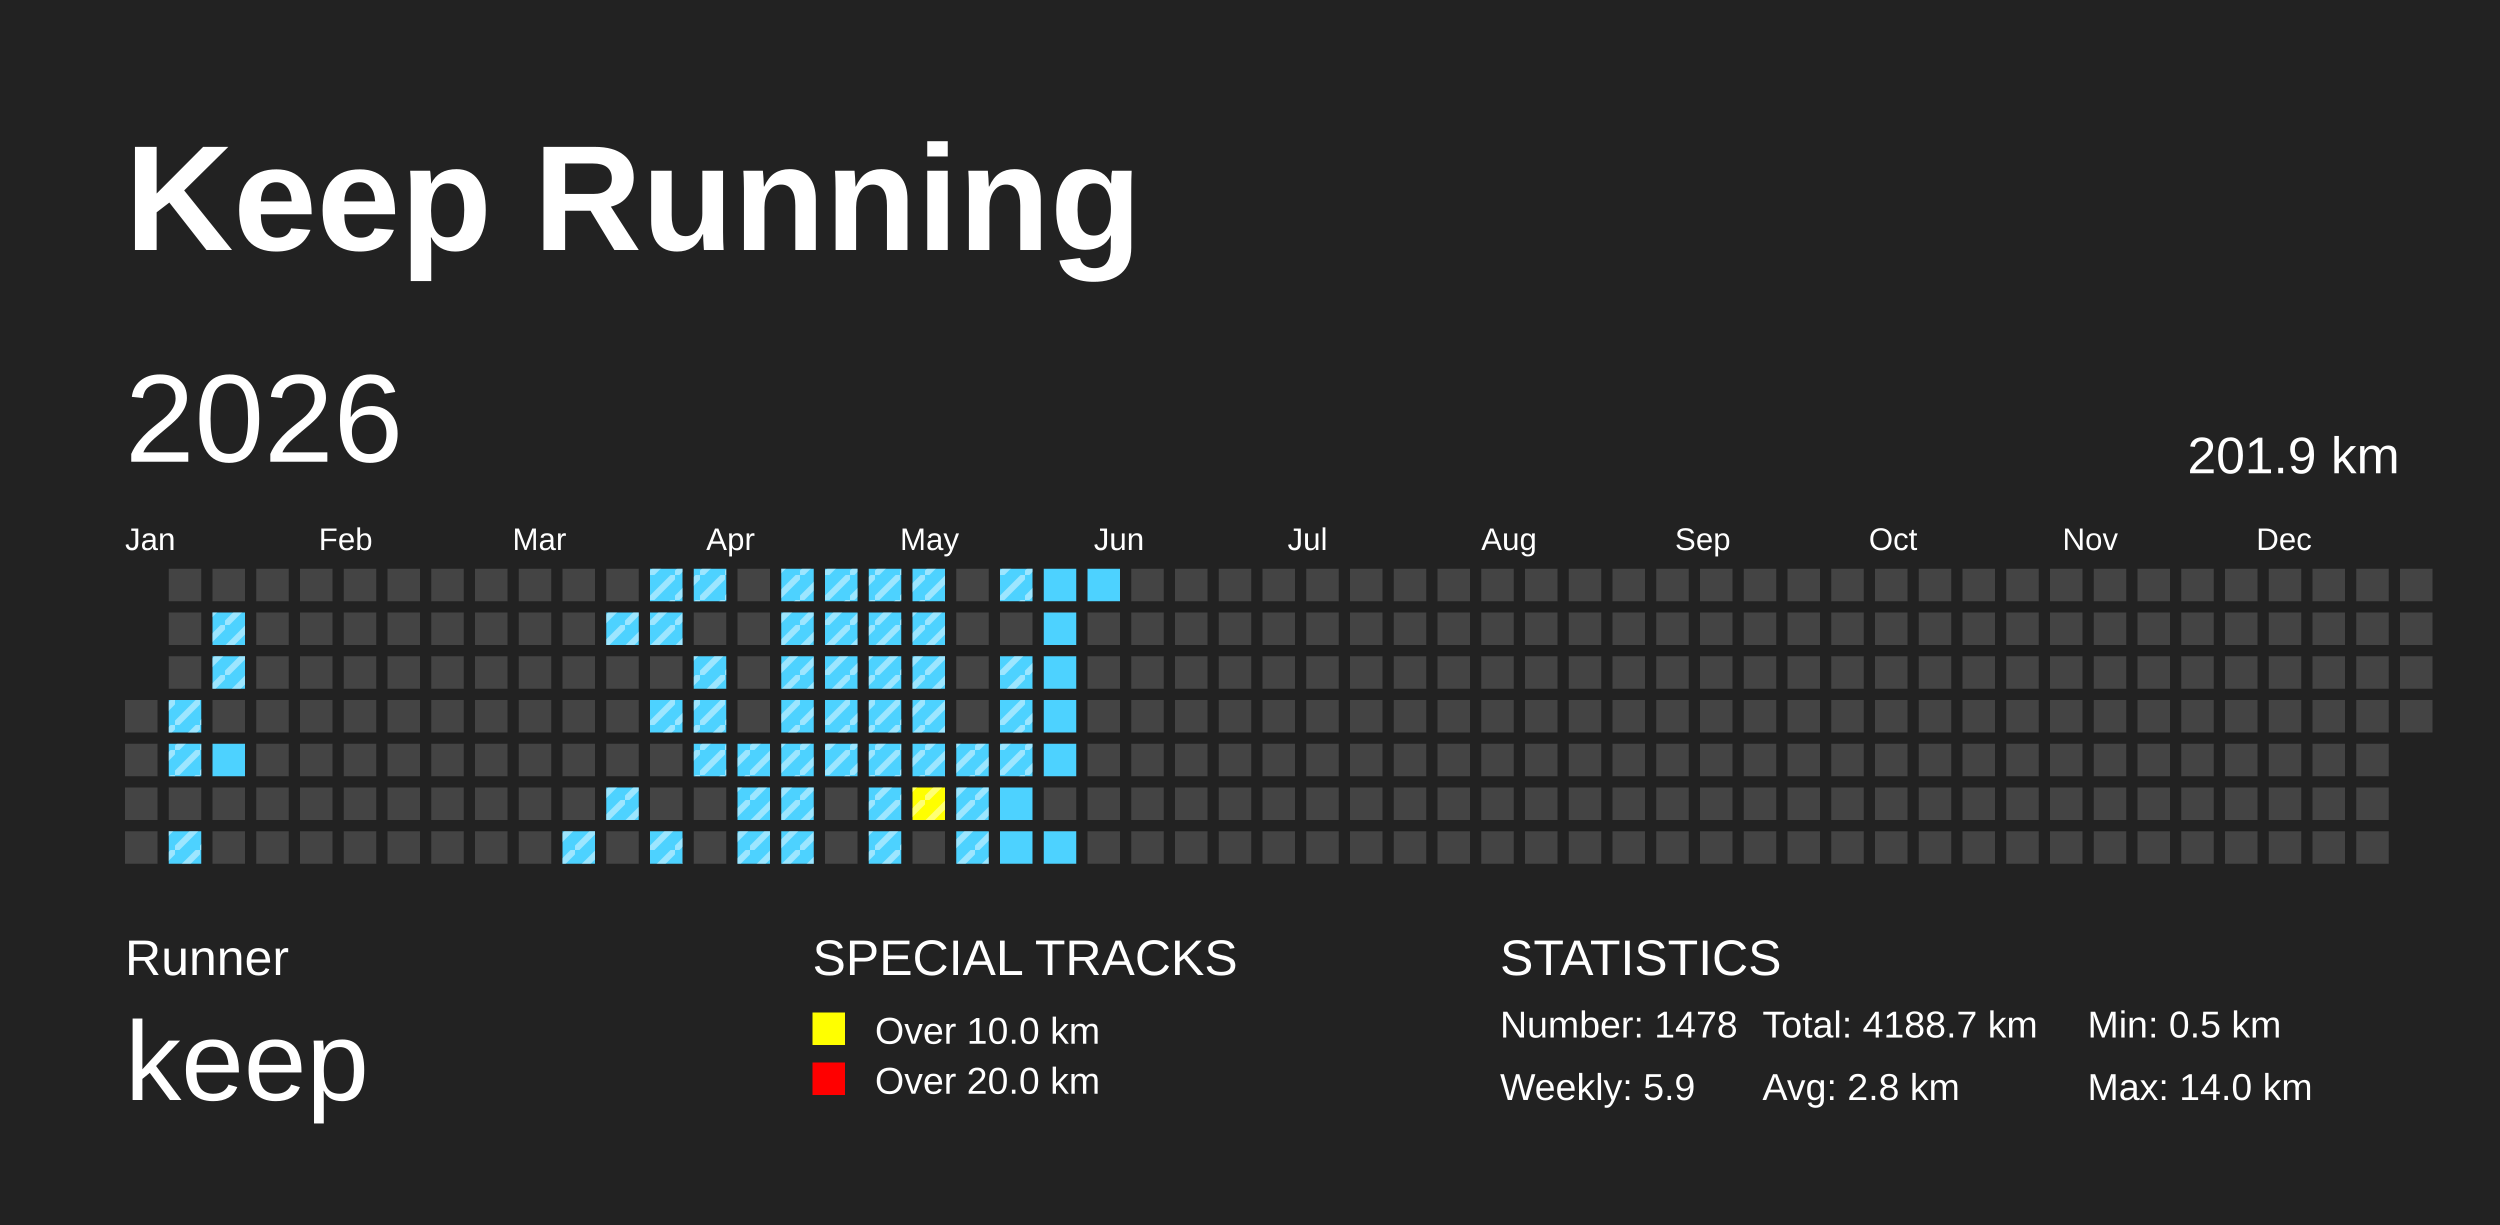
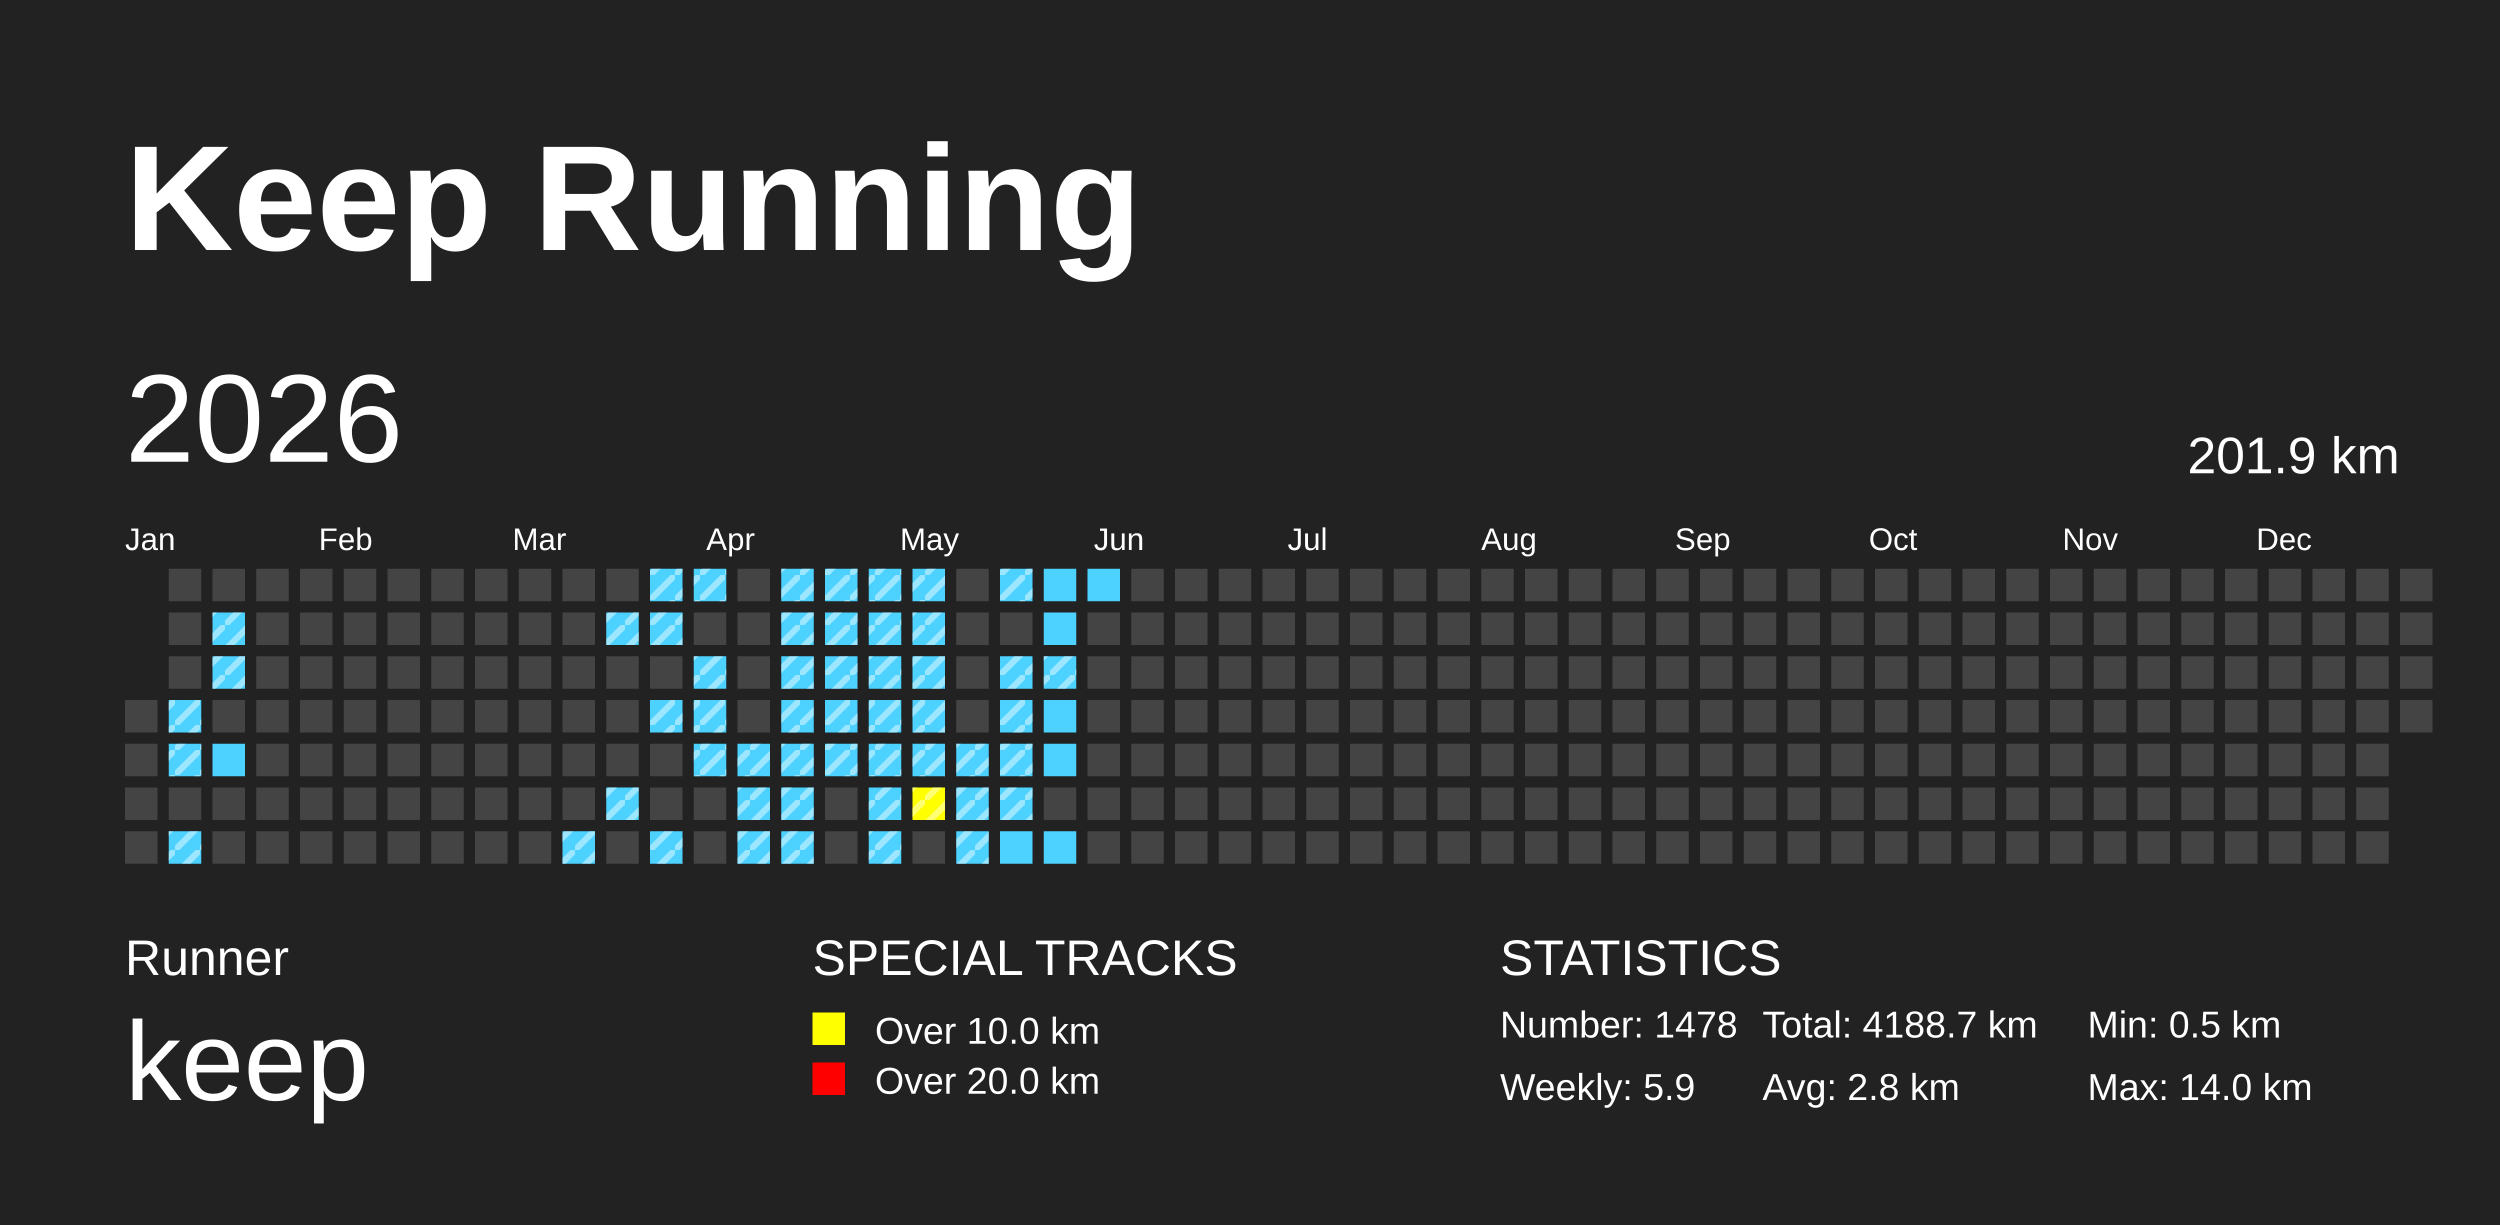
<svg xmlns="http://www.w3.org/2000/svg" baseProfile="full" height="98mm" version="1.1" viewBox="0,0,200,98" width="200mm">
  <defs>
    <pattern height="2" id="indoor-stripe" patternUnits="userSpaceOnUse" width="2">
      <line stroke="white" stroke-opacity="0.45" stroke-width="0.5" x1="0" x2="2" y1="2" y2="0" />
    </pattern>
  </defs>
  <rect fill="#222222" height="98" width="200" x="0" y="0" />
  <text fill="#FFFFFF" style="font-size:12px; font-family:Arial; font-weight:bold;" x="10" y="20">Keep Running</text>
  <text fill="#FFFFFF" style="font-size:4px; font-family:Arial" x="10" y="78">Runner</text>
  <text fill="#FFFFFF" style="font-size:9px; font-family:Arial" x="10" y="88">keep</text>
  <text fill="#FFFFFF" style="font-size:4px; font-family:Arial" x="65" y="78">SPECIAL TRACKS</text>
  <rect fill="yellow" height="2.6" width="2.6" x="65" y="81" />
  <text fill="#FFFFFF" style="font-size:3px; font-family:Arial" x="70" y="83.5">Over 10.0 km</text>
  <rect fill="red" height="2.6" width="2.6" x="65" y="85" />
  <text fill="#FFFFFF" style="font-size:3px; font-family:Arial" x="70" y="87.5">Over 20.0 km</text>
  <text fill="#FFFFFF" style="font-size:4px; font-family:Arial" x="120" y="78">STATISTICS</text>
  <text fill="#FFFFFF" style="font-size:3px; font-family:Arial" x="120" y="83">Number: 1478</text>
  <text fill="#FFFFFF" style="font-size:3px; font-family:Arial" x="120" y="88">Weekly: 5.9</text>
  <text fill="#FFFFFF" style="font-size:3px; font-family:Arial" x="141" y="83">Total: 4188.7 km</text>
  <text fill="#FFFFFF" style="font-size:3px; font-family:Arial" x="141" y="88">Avg: 2.8 km</text>
  <text fill="#FFFFFF" style="font-size:3px; font-family:Arial" x="167" y="83">Min: 0.5 km</text>
  <text fill="#FFFFFF" style="font-size:3px; font-family:Arial" x="167" y="88">Max: 14.0 km</text>
  <text dominant-baseline="hanging" fill="#FFFFFF" style="font-size:10.0px; font-family:Arial;" x="10" y="30">2026</text>
  <text dominant-baseline="hanging" fill="#FFFFFF" style="font-size:4.125px; font-family:Arial;" x="175" y="35">201.9 km</text>
  <text fill="#FFFFFF" style="font-size:2.5px; font-family:Arial" x="10.0" y="44">Jan</text>
  <text fill="#FFFFFF" style="font-size:2.5px; font-family:Arial" x="25.5" y="44">Feb</text>
  <text fill="#FFFFFF" style="font-size:2.5px; font-family:Arial" x="41.0" y="44">Mar</text>
  <text fill="#FFFFFF" style="font-size:2.5px; font-family:Arial" x="56.5" y="44">Apr</text>
  <text fill="#FFFFFF" style="font-size:2.5px; font-family:Arial" x="72.0" y="44">May</text>
  <text fill="#FFFFFF" style="font-size:2.5px; font-family:Arial" x="87.5" y="44">Jun</text>
  <text fill="#FFFFFF" style="font-size:2.5px; font-family:Arial" x="103.0" y="44">Jul</text>
  <text fill="#FFFFFF" style="font-size:2.5px; font-family:Arial" x="118.5" y="44">Aug</text>
  <text fill="#FFFFFF" style="font-size:2.5px; font-family:Arial" x="134.0" y="44">Sep</text>
  <text fill="#FFFFFF" style="font-size:2.5px; font-family:Arial" x="149.5" y="44">Oct</text>
  <text fill="#FFFFFF" style="font-size:2.5px; font-family:Arial" x="165.0" y="44">Nov</text>
  <text fill="#FFFFFF" style="font-size:2.5px; font-family:Arial" x="180.5" y="44">Dec</text>
  <rect fill="#444444" height="2.6" width="2.6" x="10.0" y="56.0" />
  <rect fill="#444444" height="2.6" width="2.6" x="10.0" y="59.5" />
  <rect fill="#444444" height="2.6" width="2.6" x="10.0" y="63.0" />
  <rect fill="#444444" height="2.6" width="2.6" x="10.0" y="66.5" />
  <rect fill="#444444" height="2.6" width="2.6" x="13.5" y="45.5" />
  <rect fill="#444444" height="2.6" width="2.6" x="13.5" y="49.0" />
  <rect fill="#444444" height="2.6" width="2.6" x="13.5" y="52.5" />
  <rect fill="#4DD2FF" height="2.6" width="2.6" x="13.5" y="56.0" />
  <rect fill="url(#indoor-stripe)" height="2.6" style="pointer-events: none;" width="2.6" x="13.5" y="56.0" />
  <rect fill="#4DD2FF" height="2.6" width="2.6" x="13.5" y="59.5" />
  <rect fill="url(#indoor-stripe)" height="2.6" style="pointer-events: none;" width="2.6" x="13.5" y="59.5" />
  <rect fill="#444444" height="2.6" width="2.6" x="13.5" y="63.0" />
  <rect fill="#4DD2FF" height="2.6" width="2.6" x="13.5" y="66.5" />
  <rect fill="url(#indoor-stripe)" height="2.6" style="pointer-events: none;" width="2.6" x="13.5" y="66.5" />
  <rect fill="#444444" height="2.6" width="2.6" x="17.0" y="45.5" />
  <rect fill="#4DD2FF" height="2.6" width="2.6" x="17.0" y="49.0" />
  <rect fill="url(#indoor-stripe)" height="2.6" style="pointer-events: none;" width="2.6" x="17.0" y="49.0" />
  <rect fill="#4DD2FF" height="2.6" width="2.6" x="17.0" y="52.5" />
  <rect fill="url(#indoor-stripe)" height="2.6" style="pointer-events: none;" width="2.6" x="17.0" y="52.5" />
  <rect fill="#444444" height="2.6" width="2.6" x="17.0" y="56.0" />
  <rect fill="#4DD2FF" height="2.6" width="2.6" x="17.0" y="59.5" />
  <rect fill="#444444" height="2.6" width="2.6" x="17.0" y="63.0" />
  <rect fill="#444444" height="2.6" width="2.6" x="17.0" y="66.5" />
  <rect fill="#444444" height="2.6" width="2.6" x="20.5" y="45.5" />
  <rect fill="#444444" height="2.6" width="2.6" x="20.5" y="49.0" />
  <rect fill="#444444" height="2.6" width="2.6" x="20.5" y="52.5" />
  <rect fill="#444444" height="2.6" width="2.6" x="20.5" y="56.0" />
  <rect fill="#444444" height="2.6" width="2.6" x="20.5" y="59.5" />
  <rect fill="#444444" height="2.6" width="2.6" x="20.5" y="63.0" />
  <rect fill="#444444" height="2.6" width="2.6" x="20.5" y="66.5" />
  <rect fill="#444444" height="2.6" width="2.6" x="24.0" y="45.5" />
  <rect fill="#444444" height="2.6" width="2.6" x="24.0" y="49.0" />
  <rect fill="#444444" height="2.6" width="2.6" x="24.0" y="52.5" />
  <rect fill="#444444" height="2.6" width="2.6" x="24.0" y="56.0" />
  <rect fill="#444444" height="2.6" width="2.6" x="24.0" y="59.5" />
  <rect fill="#444444" height="2.6" width="2.6" x="24.0" y="63.0" />
  <rect fill="#444444" height="2.6" width="2.6" x="24.0" y="66.5" />
  <rect fill="#444444" height="2.6" width="2.6" x="27.5" y="45.5" />
  <rect fill="#444444" height="2.6" width="2.6" x="27.5" y="49.0" />
  <rect fill="#444444" height="2.6" width="2.6" x="27.5" y="52.5" />
  <rect fill="#444444" height="2.6" width="2.6" x="27.5" y="56.0" />
  <rect fill="#444444" height="2.6" width="2.6" x="27.5" y="59.5" />
  <rect fill="#444444" height="2.6" width="2.6" x="27.5" y="63.0" />
  <rect fill="#444444" height="2.6" width="2.6" x="27.5" y="66.5" />
  <rect fill="#444444" height="2.6" width="2.6" x="31.0" y="45.5" />
  <rect fill="#444444" height="2.6" width="2.6" x="31.0" y="49.0" />
  <rect fill="#444444" height="2.6" width="2.6" x="31.0" y="52.5" />
  <rect fill="#444444" height="2.6" width="2.6" x="31.0" y="56.0" />
  <rect fill="#444444" height="2.6" width="2.6" x="31.0" y="59.5" />
  <rect fill="#444444" height="2.6" width="2.6" x="31.0" y="63.0" />
  <rect fill="#444444" height="2.6" width="2.6" x="31.0" y="66.5" />
  <rect fill="#444444" height="2.6" width="2.6" x="34.5" y="45.5" />
  <rect fill="#444444" height="2.6" width="2.6" x="34.5" y="49.0" />
  <rect fill="#444444" height="2.6" width="2.6" x="34.5" y="52.5" />
  <rect fill="#444444" height="2.6" width="2.6" x="34.5" y="56.0" />
  <rect fill="#444444" height="2.6" width="2.6" x="34.5" y="59.5" />
  <rect fill="#444444" height="2.6" width="2.6" x="34.5" y="63.0" />
  <rect fill="#444444" height="2.6" width="2.6" x="34.5" y="66.5" />
  <rect fill="#444444" height="2.6" width="2.6" x="38.0" y="45.5" />
  <rect fill="#444444" height="2.6" width="2.6" x="38.0" y="49.0" />
  <rect fill="#444444" height="2.6" width="2.6" x="38.0" y="52.5" />
  <rect fill="#444444" height="2.6" width="2.6" x="38.0" y="56.0" />
  <rect fill="#444444" height="2.6" width="2.6" x="38.0" y="59.5" />
  <rect fill="#444444" height="2.6" width="2.6" x="38.0" y="63.0" />
  <rect fill="#444444" height="2.6" width="2.6" x="38.0" y="66.5" />
  <rect fill="#444444" height="2.6" width="2.6" x="41.5" y="45.5" />
  <rect fill="#444444" height="2.6" width="2.6" x="41.5" y="49.0" />
  <rect fill="#444444" height="2.6" width="2.6" x="41.5" y="52.5" />
  <rect fill="#444444" height="2.6" width="2.6" x="41.5" y="56.0" />
  <rect fill="#444444" height="2.6" width="2.6" x="41.5" y="59.5" />
  <rect fill="#444444" height="2.6" width="2.6" x="41.5" y="63.0" />
  <rect fill="#444444" height="2.6" width="2.6" x="41.5" y="66.5" />
  <rect fill="#444444" height="2.6" width="2.6" x="45.0" y="45.5" />
  <rect fill="#444444" height="2.6" width="2.6" x="45.0" y="49.0" />
  <rect fill="#444444" height="2.6" width="2.6" x="45.0" y="52.5" />
  <rect fill="#444444" height="2.6" width="2.6" x="45.0" y="56.0" />
  <rect fill="#444444" height="2.6" width="2.6" x="45.0" y="59.5" />
  <rect fill="#444444" height="2.6" width="2.6" x="45.0" y="63.0" />
  <rect fill="#4DD2FF" height="2.6" width="2.6" x="45.0" y="66.5" />
  <rect fill="url(#indoor-stripe)" height="2.6" style="pointer-events: none;" width="2.6" x="45.0" y="66.5" />
  <rect fill="#444444" height="2.6" width="2.6" x="48.5" y="45.5" />
  <rect fill="#4DD2FF" height="2.6" width="2.6" x="48.5" y="49.0" />
  <rect fill="url(#indoor-stripe)" height="2.6" style="pointer-events: none;" width="2.6" x="48.5" y="49.0" />
  <rect fill="#444444" height="2.6" width="2.6" x="48.5" y="52.5" />
  <rect fill="#444444" height="2.6" width="2.6" x="48.5" y="56.0" />
  <rect fill="#444444" height="2.6" width="2.6" x="48.5" y="59.5" />
  <rect fill="#4DD2FF" height="2.6" width="2.6" x="48.5" y="63.0" />
  <rect fill="url(#indoor-stripe)" height="2.6" style="pointer-events: none;" width="2.6" x="48.5" y="63.0" />
  <rect fill="#444444" height="2.6" width="2.6" x="48.5" y="66.5" />
  <rect fill="#4DD2FF" height="2.6" width="2.6" x="52.0" y="45.5" />
  <rect fill="url(#indoor-stripe)" height="2.6" style="pointer-events: none;" width="2.6" x="52.0" y="45.5" />
  <rect fill="#4DD2FF" height="2.6" width="2.6" x="52.0" y="49.0" />
  <rect fill="url(#indoor-stripe)" height="2.6" style="pointer-events: none;" width="2.6" x="52.0" y="49.0" />
  <rect fill="#444444" height="2.6" width="2.6" x="52.0" y="52.5" />
  <rect fill="#4DD2FF" height="2.6" width="2.6" x="52.0" y="56.0" />
  <rect fill="url(#indoor-stripe)" height="2.6" style="pointer-events: none;" width="2.6" x="52.0" y="56.0" />
  <rect fill="#444444" height="2.6" width="2.6" x="52.0" y="59.5" />
  <rect fill="#444444" height="2.6" width="2.6" x="52.0" y="63.0" />
  <rect fill="#4DD2FF" height="2.6" width="2.6" x="52.0" y="66.5" />
  <rect fill="url(#indoor-stripe)" height="2.6" style="pointer-events: none;" width="2.6" x="52.0" y="66.5" />
  <rect fill="#4DD2FF" height="2.6" width="2.6" x="55.5" y="45.5" />
  <rect fill="url(#indoor-stripe)" height="2.6" style="pointer-events: none;" width="2.6" x="55.5" y="45.5" />
  <rect fill="#444444" height="2.6" width="2.6" x="55.5" y="49.0" />
  <rect fill="#4DD2FF" height="2.6" width="2.6" x="55.5" y="52.5" />
  <rect fill="url(#indoor-stripe)" height="2.6" style="pointer-events: none;" width="2.6" x="55.5" y="52.5" />
  <rect fill="#4DD2FF" height="2.6" width="2.6" x="55.5" y="56.0" />
  <rect fill="url(#indoor-stripe)" height="2.6" style="pointer-events: none;" width="2.6" x="55.5" y="56.0" />
  <rect fill="#4DD2FF" height="2.6" width="2.6" x="55.5" y="59.5" />
  <rect fill="url(#indoor-stripe)" height="2.6" style="pointer-events: none;" width="2.6" x="55.5" y="59.5" />
  <rect fill="#444444" height="2.6" width="2.6" x="55.5" y="63.0" />
  <rect fill="#444444" height="2.6" width="2.6" x="55.5" y="66.5" />
  <rect fill="#444444" height="2.6" width="2.6" x="59.0" y="45.5" />
  <rect fill="#444444" height="2.6" width="2.6" x="59.0" y="49.0" />
  <rect fill="#444444" height="2.6" width="2.6" x="59.0" y="52.5" />
  <rect fill="#444444" height="2.6" width="2.6" x="59.0" y="56.0" />
  <rect fill="#4DD2FF" height="2.6" width="2.6" x="59.0" y="59.5" />
  <rect fill="url(#indoor-stripe)" height="2.6" style="pointer-events: none;" width="2.6" x="59.0" y="59.5" />
  <rect fill="#4DD2FF" height="2.6" width="2.6" x="59.0" y="63.0" />
  <rect fill="url(#indoor-stripe)" height="2.6" style="pointer-events: none;" width="2.6" x="59.0" y="63.0" />
  <rect fill="#4DD2FF" height="2.6" width="2.6" x="59.0" y="66.5" />
  <rect fill="url(#indoor-stripe)" height="2.6" style="pointer-events: none;" width="2.6" x="59.0" y="66.5" />
  <rect fill="#4DD2FF" height="2.6" width="2.6" x="62.5" y="45.5" />
  <rect fill="url(#indoor-stripe)" height="2.6" style="pointer-events: none;" width="2.6" x="62.5" y="45.5" />
  <rect fill="#4DD2FF" height="2.6" width="2.6" x="62.5" y="49.0" />
  <rect fill="url(#indoor-stripe)" height="2.6" style="pointer-events: none;" width="2.6" x="62.5" y="49.0" />
  <rect fill="#4DD2FF" height="2.6" width="2.6" x="62.5" y="52.5" />
  <rect fill="url(#indoor-stripe)" height="2.6" style="pointer-events: none;" width="2.6" x="62.5" y="52.5" />
  <rect fill="#4DD2FF" height="2.6" width="2.6" x="62.5" y="56.0" />
  <rect fill="url(#indoor-stripe)" height="2.6" style="pointer-events: none;" width="2.6" x="62.5" y="56.0" />
  <rect fill="#4DD2FF" height="2.6" width="2.6" x="62.5" y="59.5" />
  <rect fill="url(#indoor-stripe)" height="2.6" style="pointer-events: none;" width="2.6" x="62.5" y="59.5" />
  <rect fill="#4DD2FF" height="2.6" width="2.6" x="62.5" y="63.0" />
  <rect fill="url(#indoor-stripe)" height="2.6" style="pointer-events: none;" width="2.6" x="62.5" y="63.0" />
  <rect fill="#4DD2FF" height="2.6" width="2.6" x="62.5" y="66.5" />
  <rect fill="url(#indoor-stripe)" height="2.6" style="pointer-events: none;" width="2.6" x="62.5" y="66.5" />
  <rect fill="#4DD2FF" height="2.6" width="2.6" x="66.0" y="45.5" />
  <rect fill="url(#indoor-stripe)" height="2.6" style="pointer-events: none;" width="2.6" x="66.0" y="45.5" />
  <rect fill="#4DD2FF" height="2.6" width="2.6" x="66.0" y="49.0" />
  <rect fill="url(#indoor-stripe)" height="2.6" style="pointer-events: none;" width="2.6" x="66.0" y="49.0" />
  <rect fill="#4DD2FF" height="2.6" width="2.6" x="66.0" y="52.5" />
  <rect fill="url(#indoor-stripe)" height="2.6" style="pointer-events: none;" width="2.6" x="66.0" y="52.5" />
  <rect fill="#4DD2FF" height="2.6" width="2.6" x="66.0" y="56.0" />
  <rect fill="url(#indoor-stripe)" height="2.6" style="pointer-events: none;" width="2.6" x="66.0" y="56.0" />
  <rect fill="#4DD2FF" height="2.6" width="2.6" x="66.0" y="59.5" />
  <rect fill="url(#indoor-stripe)" height="2.6" style="pointer-events: none;" width="2.6" x="66.0" y="59.5" />
  <rect fill="#444444" height="2.6" width="2.6" x="66.0" y="63.0" />
  <rect fill="#444444" height="2.6" width="2.6" x="66.0" y="66.5" />
  <rect fill="#4DD2FF" height="2.6" width="2.6" x="69.5" y="45.5" />
  <rect fill="url(#indoor-stripe)" height="2.6" style="pointer-events: none;" width="2.6" x="69.5" y="45.5" />
  <rect fill="#4DD2FF" height="2.6" width="2.6" x="69.5" y="49.0" />
  <rect fill="url(#indoor-stripe)" height="2.6" style="pointer-events: none;" width="2.6" x="69.5" y="49.0" />
  <rect fill="#4DD2FF" height="2.6" width="2.6" x="69.5" y="52.5" />
  <rect fill="url(#indoor-stripe)" height="2.6" style="pointer-events: none;" width="2.6" x="69.5" y="52.5" />
  <rect fill="#4DD2FF" height="2.6" width="2.6" x="69.5" y="56.0" />
  <rect fill="url(#indoor-stripe)" height="2.6" style="pointer-events: none;" width="2.6" x="69.5" y="56.0" />
  <rect fill="#4DD2FF" height="2.6" width="2.6" x="69.5" y="59.5" />
  <rect fill="url(#indoor-stripe)" height="2.6" style="pointer-events: none;" width="2.6" x="69.5" y="59.5" />
  <rect fill="#4DD2FF" height="2.6" width="2.6" x="69.5" y="63.0" />
  <rect fill="url(#indoor-stripe)" height="2.6" style="pointer-events: none;" width="2.6" x="69.5" y="63.0" />
  <rect fill="#4DD2FF" height="2.6" width="2.6" x="69.5" y="66.5" />
  <rect fill="url(#indoor-stripe)" height="2.6" style="pointer-events: none;" width="2.6" x="69.5" y="66.5" />
  <rect fill="#4DD2FF" height="2.6" width="2.6" x="73.0" y="45.5" />
  <rect fill="url(#indoor-stripe)" height="2.6" style="pointer-events: none;" width="2.6" x="73.0" y="45.5" />
  <rect fill="#4DD2FF" height="2.6" width="2.6" x="73.0" y="49.0" />
  <rect fill="url(#indoor-stripe)" height="2.6" style="pointer-events: none;" width="2.6" x="73.0" y="49.0" />
  <rect fill="#4DD2FF" height="2.6" width="2.6" x="73.0" y="52.5" />
  <rect fill="url(#indoor-stripe)" height="2.6" style="pointer-events: none;" width="2.6" x="73.0" y="52.5" />
  <rect fill="#4DD2FF" height="2.6" width="2.6" x="73.0" y="56.0" />
  <rect fill="url(#indoor-stripe)" height="2.6" style="pointer-events: none;" width="2.6" x="73.0" y="56.0" />
  <rect fill="#4DD2FF" height="2.6" width="2.6" x="73.0" y="59.5" />
  <rect fill="url(#indoor-stripe)" height="2.6" style="pointer-events: none;" width="2.6" x="73.0" y="59.5" />
  <rect fill="yellow" height="2.6" width="2.6" x="73.0" y="63.0" />
  <rect fill="url(#indoor-stripe)" height="2.6" style="pointer-events: none;" width="2.6" x="73.0" y="63.0" />
  <rect fill="#444444" height="2.6" width="2.6" x="73.0" y="66.5" />
  <rect fill="#444444" height="2.6" width="2.6" x="76.5" y="45.5" />
  <rect fill="#444444" height="2.6" width="2.6" x="76.5" y="49.0" />
  <rect fill="#444444" height="2.6" width="2.6" x="76.5" y="52.5" />
  <rect fill="#444444" height="2.6" width="2.6" x="76.5" y="56.0" />
  <rect fill="#4DD2FF" height="2.6" width="2.6" x="76.5" y="59.5" />
  <rect fill="url(#indoor-stripe)" height="2.6" style="pointer-events: none;" width="2.6" x="76.5" y="59.5" />
  <rect fill="#4DD2FF" height="2.6" width="2.6" x="76.5" y="63.0" />
  <rect fill="url(#indoor-stripe)" height="2.6" style="pointer-events: none;" width="2.6" x="76.5" y="63.0" />
  <rect fill="#4DD2FF" height="2.6" width="2.6" x="76.5" y="66.5" />
  <rect fill="url(#indoor-stripe)" height="2.6" style="pointer-events: none;" width="2.6" x="76.5" y="66.5" />
  <rect fill="#4DD2FF" height="2.6" width="2.6" x="80.0" y="45.5" />
  <rect fill="url(#indoor-stripe)" height="2.6" style="pointer-events: none;" width="2.6" x="80.0" y="45.5" />
  <rect fill="#444444" height="2.6" width="2.6" x="80.0" y="49.0" />
  <rect fill="#4DD2FF" height="2.6" width="2.6" x="80.0" y="52.5" />
  <rect fill="url(#indoor-stripe)" height="2.6" style="pointer-events: none;" width="2.6" x="80.0" y="52.5" />
  <rect fill="#4DD2FF" height="2.6" width="2.6" x="80.0" y="56.0" />
  <rect fill="url(#indoor-stripe)" height="2.6" style="pointer-events: none;" width="2.6" x="80.0" y="56.0" />
  <rect fill="#4DD2FF" height="2.6" width="2.6" x="80.0" y="59.5" />
  <rect fill="url(#indoor-stripe)" height="2.6" style="pointer-events: none;" width="2.6" x="80.0" y="59.5" />
  <rect fill="#4DD2FF" height="2.6" width="2.6" x="80.0" y="63.0" />
+   <rect fill="url(#indoor-stripe)" height="2.6" style="pointer-events: none;" width="2.6" x="80.0" y="63.0" />
  <rect fill="#4DD2FF" height="2.6" width="2.6" x="80.0" y="66.5" />
  <rect fill="#4DD2FF" height="2.6" width="2.6" x="83.5" y="45.5" />
  <rect fill="#4DD2FF" height="2.6" width="2.6" x="83.5" y="49.0" />
  <rect fill="#4DD2FF" height="2.6" width="2.6" x="83.5" y="52.5" />
+   <rect fill="url(#indoor-stripe)" height="2.6" style="pointer-events: none;" width="2.6" x="83.5" y="52.5" />
  <rect fill="#4DD2FF" height="2.6" width="2.6" x="83.5" y="56.0" />
  <rect fill="#4DD2FF" height="2.6" width="2.6" x="83.5" y="59.5" />
  <rect fill="#444444" height="2.6" width="2.6" x="83.5" y="63.0" />
  <rect fill="#4DD2FF" height="2.6" width="2.6" x="83.5" y="66.5" />
  <rect fill="#4DD2FF" height="2.6" width="2.6" x="87.0" y="45.5" />
  <rect fill="#444444" height="2.6" width="2.6" x="87.0" y="49.0" />
  <rect fill="#444444" height="2.6" width="2.6" x="87.0" y="52.5" />
  <rect fill="#444444" height="2.6" width="2.6" x="87.0" y="56.0" />
  <rect fill="#444444" height="2.6" width="2.6" x="87.0" y="59.5" />
  <rect fill="#444444" height="2.6" width="2.6" x="87.0" y="63.0" />
  <rect fill="#444444" height="2.6" width="2.6" x="87.0" y="66.5" />
  <rect fill="#444444" height="2.6" width="2.6" x="90.5" y="45.5" />
  <rect fill="#444444" height="2.6" width="2.6" x="90.5" y="49.0" />
  <rect fill="#444444" height="2.6" width="2.6" x="90.5" y="52.5" />
  <rect fill="#444444" height="2.6" width="2.6" x="90.5" y="56.0" />
  <rect fill="#444444" height="2.6" width="2.6" x="90.5" y="59.5" />
  <rect fill="#444444" height="2.6" width="2.6" x="90.5" y="63.0" />
  <rect fill="#444444" height="2.6" width="2.6" x="90.5" y="66.5" />
  <rect fill="#444444" height="2.6" width="2.6" x="94.0" y="45.5" />
  <rect fill="#444444" height="2.6" width="2.6" x="94.0" y="49.0" />
  <rect fill="#444444" height="2.6" width="2.6" x="94.0" y="52.5" />
  <rect fill="#444444" height="2.6" width="2.6" x="94.0" y="56.0" />
  <rect fill="#444444" height="2.6" width="2.6" x="94.0" y="59.5" />
  <rect fill="#444444" height="2.6" width="2.6" x="94.0" y="63.0" />
  <rect fill="#444444" height="2.6" width="2.6" x="94.0" y="66.5" />
  <rect fill="#444444" height="2.6" width="2.6" x="97.5" y="45.5" />
  <rect fill="#444444" height="2.6" width="2.6" x="97.5" y="49.0" />
  <rect fill="#444444" height="2.6" width="2.6" x="97.5" y="52.5" />
  <rect fill="#444444" height="2.6" width="2.6" x="97.5" y="56.0" />
  <rect fill="#444444" height="2.6" width="2.6" x="97.5" y="59.5" />
  <rect fill="#444444" height="2.6" width="2.6" x="97.5" y="63.0" />
  <rect fill="#444444" height="2.6" width="2.6" x="97.5" y="66.5" />
  <rect fill="#444444" height="2.6" width="2.6" x="101.0" y="45.5" />
  <rect fill="#444444" height="2.6" width="2.6" x="101.0" y="49.0" />
  <rect fill="#444444" height="2.6" width="2.6" x="101.0" y="52.5" />
  <rect fill="#444444" height="2.6" width="2.6" x="101.0" y="56.0" />
  <rect fill="#444444" height="2.6" width="2.6" x="101.0" y="59.5" />
  <rect fill="#444444" height="2.6" width="2.6" x="101.0" y="63.0" />
  <rect fill="#444444" height="2.6" width="2.6" x="101.0" y="66.5" />
  <rect fill="#444444" height="2.6" width="2.6" x="104.5" y="45.5" />
  <rect fill="#444444" height="2.6" width="2.6" x="104.5" y="49.0" />
  <rect fill="#444444" height="2.6" width="2.6" x="104.5" y="52.5" />
  <rect fill="#444444" height="2.6" width="2.6" x="104.5" y="56.0" />
  <rect fill="#444444" height="2.6" width="2.6" x="104.5" y="59.5" />
  <rect fill="#444444" height="2.6" width="2.6" x="104.5" y="63.0" />
  <rect fill="#444444" height="2.6" width="2.6" x="104.5" y="66.5" />
  <rect fill="#444444" height="2.6" width="2.6" x="108.0" y="45.5" />
  <rect fill="#444444" height="2.6" width="2.6" x="108.0" y="49.0" />
  <rect fill="#444444" height="2.6" width="2.6" x="108.0" y="52.5" />
  <rect fill="#444444" height="2.6" width="2.6" x="108.0" y="56.0" />
  <rect fill="#444444" height="2.6" width="2.6" x="108.0" y="59.5" />
  <rect fill="#444444" height="2.6" width="2.6" x="108.0" y="63.0" />
  <rect fill="#444444" height="2.6" width="2.6" x="108.0" y="66.5" />
  <rect fill="#444444" height="2.6" width="2.6" x="111.5" y="45.5" />
  <rect fill="#444444" height="2.6" width="2.6" x="111.5" y="49.0" />
  <rect fill="#444444" height="2.6" width="2.6" x="111.5" y="52.5" />
  <rect fill="#444444" height="2.6" width="2.6" x="111.5" y="56.0" />
  <rect fill="#444444" height="2.6" width="2.6" x="111.5" y="59.5" />
  <rect fill="#444444" height="2.6" width="2.6" x="111.5" y="63.0" />
  <rect fill="#444444" height="2.6" width="2.6" x="111.5" y="66.5" />
  <rect fill="#444444" height="2.6" width="2.6" x="115.0" y="45.5" />
  <rect fill="#444444" height="2.6" width="2.6" x="115.0" y="49.0" />
  <rect fill="#444444" height="2.6" width="2.6" x="115.0" y="52.5" />
  <rect fill="#444444" height="2.6" width="2.6" x="115.0" y="56.0" />
  <rect fill="#444444" height="2.6" width="2.6" x="115.0" y="59.5" />
  <rect fill="#444444" height="2.6" width="2.6" x="115.0" y="63.0" />
  <rect fill="#444444" height="2.6" width="2.6" x="115.0" y="66.5" />
  <rect fill="#444444" height="2.6" width="2.6" x="118.5" y="45.5" />
  <rect fill="#444444" height="2.6" width="2.6" x="118.5" y="49.0" />
  <rect fill="#444444" height="2.6" width="2.6" x="118.5" y="52.5" />
  <rect fill="#444444" height="2.6" width="2.6" x="118.5" y="56.0" />
  <rect fill="#444444" height="2.6" width="2.6" x="118.5" y="59.5" />
  <rect fill="#444444" height="2.6" width="2.6" x="118.5" y="63.0" />
  <rect fill="#444444" height="2.6" width="2.6" x="118.5" y="66.5" />
  <rect fill="#444444" height="2.6" width="2.6" x="122.0" y="45.5" />
  <rect fill="#444444" height="2.6" width="2.6" x="122.0" y="49.0" />
  <rect fill="#444444" height="2.6" width="2.6" x="122.0" y="52.5" />
  <rect fill="#444444" height="2.6" width="2.6" x="122.0" y="56.0" />
  <rect fill="#444444" height="2.6" width="2.6" x="122.0" y="59.5" />
  <rect fill="#444444" height="2.6" width="2.6" x="122.0" y="63.0" />
  <rect fill="#444444" height="2.6" width="2.6" x="122.0" y="66.5" />
  <rect fill="#444444" height="2.6" width="2.6" x="125.5" y="45.5" />
  <rect fill="#444444" height="2.6" width="2.6" x="125.5" y="49.0" />
  <rect fill="#444444" height="2.6" width="2.6" x="125.5" y="52.5" />
  <rect fill="#444444" height="2.6" width="2.6" x="125.5" y="56.0" />
  <rect fill="#444444" height="2.6" width="2.6" x="125.5" y="59.5" />
  <rect fill="#444444" height="2.6" width="2.6" x="125.5" y="63.0" />
  <rect fill="#444444" height="2.6" width="2.6" x="125.5" y="66.5" />
  <rect fill="#444444" height="2.6" width="2.6" x="129.0" y="45.5" />
  <rect fill="#444444" height="2.6" width="2.6" x="129.0" y="49.0" />
  <rect fill="#444444" height="2.6" width="2.6" x="129.0" y="52.5" />
  <rect fill="#444444" height="2.6" width="2.6" x="129.0" y="56.0" />
  <rect fill="#444444" height="2.6" width="2.6" x="129.0" y="59.5" />
  <rect fill="#444444" height="2.6" width="2.6" x="129.0" y="63.0" />
  <rect fill="#444444" height="2.6" width="2.6" x="129.0" y="66.5" />
  <rect fill="#444444" height="2.6" width="2.6" x="132.5" y="45.5" />
  <rect fill="#444444" height="2.6" width="2.6" x="132.5" y="49.0" />
  <rect fill="#444444" height="2.6" width="2.6" x="132.5" y="52.5" />
  <rect fill="#444444" height="2.6" width="2.6" x="132.5" y="56.0" />
  <rect fill="#444444" height="2.6" width="2.6" x="132.5" y="59.5" />
  <rect fill="#444444" height="2.6" width="2.6" x="132.5" y="63.0" />
  <rect fill="#444444" height="2.6" width="2.6" x="132.5" y="66.5" />
  <rect fill="#444444" height="2.6" width="2.6" x="136.0" y="45.5" />
  <rect fill="#444444" height="2.6" width="2.6" x="136.0" y="49.0" />
  <rect fill="#444444" height="2.6" width="2.6" x="136.0" y="52.5" />
  <rect fill="#444444" height="2.6" width="2.6" x="136.0" y="56.0" />
  <rect fill="#444444" height="2.6" width="2.6" x="136.0" y="59.5" />
  <rect fill="#444444" height="2.6" width="2.6" x="136.0" y="63.0" />
  <rect fill="#444444" height="2.6" width="2.6" x="136.0" y="66.5" />
  <rect fill="#444444" height="2.6" width="2.6" x="139.5" y="45.5" />
  <rect fill="#444444" height="2.6" width="2.6" x="139.5" y="49.0" />
  <rect fill="#444444" height="2.6" width="2.6" x="139.5" y="52.5" />
  <rect fill="#444444" height="2.6" width="2.6" x="139.5" y="56.0" />
  <rect fill="#444444" height="2.6" width="2.6" x="139.5" y="59.5" />
  <rect fill="#444444" height="2.6" width="2.6" x="139.5" y="63.0" />
  <rect fill="#444444" height="2.6" width="2.6" x="139.5" y="66.5" />
  <rect fill="#444444" height="2.6" width="2.6" x="143.0" y="45.5" />
  <rect fill="#444444" height="2.6" width="2.6" x="143.0" y="49.0" />
  <rect fill="#444444" height="2.6" width="2.6" x="143.0" y="52.5" />
  <rect fill="#444444" height="2.6" width="2.6" x="143.0" y="56.0" />
  <rect fill="#444444" height="2.6" width="2.6" x="143.0" y="59.5" />
  <rect fill="#444444" height="2.6" width="2.6" x="143.0" y="63.0" />
  <rect fill="#444444" height="2.6" width="2.6" x="143.0" y="66.5" />
  <rect fill="#444444" height="2.6" width="2.6" x="146.5" y="45.5" />
  <rect fill="#444444" height="2.6" width="2.6" x="146.5" y="49.0" />
  <rect fill="#444444" height="2.6" width="2.6" x="146.5" y="52.5" />
  <rect fill="#444444" height="2.6" width="2.6" x="146.5" y="56.0" />
  <rect fill="#444444" height="2.6" width="2.6" x="146.5" y="59.5" />
  <rect fill="#444444" height="2.6" width="2.6" x="146.5" y="63.0" />
  <rect fill="#444444" height="2.6" width="2.6" x="146.5" y="66.5" />
  <rect fill="#444444" height="2.6" width="2.6" x="150.0" y="45.5" />
  <rect fill="#444444" height="2.6" width="2.6" x="150.0" y="49.0" />
  <rect fill="#444444" height="2.6" width="2.6" x="150.0" y="52.5" />
  <rect fill="#444444" height="2.6" width="2.6" x="150.0" y="56.0" />
  <rect fill="#444444" height="2.6" width="2.6" x="150.0" y="59.5" />
  <rect fill="#444444" height="2.6" width="2.6" x="150.0" y="63.0" />
  <rect fill="#444444" height="2.6" width="2.6" x="150.0" y="66.5" />
  <rect fill="#444444" height="2.6" width="2.6" x="153.5" y="45.5" />
  <rect fill="#444444" height="2.6" width="2.6" x="153.5" y="49.0" />
  <rect fill="#444444" height="2.6" width="2.6" x="153.5" y="52.5" />
  <rect fill="#444444" height="2.6" width="2.6" x="153.5" y="56.0" />
  <rect fill="#444444" height="2.6" width="2.6" x="153.5" y="59.5" />
  <rect fill="#444444" height="2.6" width="2.6" x="153.5" y="63.0" />
  <rect fill="#444444" height="2.6" width="2.6" x="153.5" y="66.5" />
  <rect fill="#444444" height="2.6" width="2.6" x="157.0" y="45.5" />
  <rect fill="#444444" height="2.6" width="2.6" x="157.0" y="49.0" />
  <rect fill="#444444" height="2.6" width="2.6" x="157.0" y="52.5" />
  <rect fill="#444444" height="2.6" width="2.6" x="157.0" y="56.0" />
  <rect fill="#444444" height="2.6" width="2.6" x="157.0" y="59.5" />
  <rect fill="#444444" height="2.6" width="2.6" x="157.0" y="63.0" />
  <rect fill="#444444" height="2.6" width="2.6" x="157.0" y="66.5" />
  <rect fill="#444444" height="2.6" width="2.6" x="160.5" y="45.5" />
  <rect fill="#444444" height="2.6" width="2.6" x="160.5" y="49.0" />
  <rect fill="#444444" height="2.6" width="2.6" x="160.5" y="52.5" />
  <rect fill="#444444" height="2.6" width="2.6" x="160.5" y="56.0" />
  <rect fill="#444444" height="2.6" width="2.6" x="160.5" y="59.5" />
  <rect fill="#444444" height="2.6" width="2.6" x="160.5" y="63.0" />
  <rect fill="#444444" height="2.6" width="2.6" x="160.5" y="66.5" />
  <rect fill="#444444" height="2.6" width="2.6" x="164.0" y="45.5" />
  <rect fill="#444444" height="2.6" width="2.6" x="164.0" y="49.0" />
  <rect fill="#444444" height="2.6" width="2.6" x="164.0" y="52.5" />
  <rect fill="#444444" height="2.6" width="2.6" x="164.0" y="56.0" />
  <rect fill="#444444" height="2.6" width="2.6" x="164.0" y="59.5" />
  <rect fill="#444444" height="2.6" width="2.6" x="164.0" y="63.0" />
  <rect fill="#444444" height="2.6" width="2.6" x="164.0" y="66.5" />
  <rect fill="#444444" height="2.6" width="2.6" x="167.5" y="45.5" />
  <rect fill="#444444" height="2.6" width="2.6" x="167.5" y="49.0" />
  <rect fill="#444444" height="2.6" width="2.6" x="167.5" y="52.5" />
  <rect fill="#444444" height="2.6" width="2.6" x="167.5" y="56.0" />
  <rect fill="#444444" height="2.6" width="2.6" x="167.5" y="59.5" />
  <rect fill="#444444" height="2.6" width="2.6" x="167.5" y="63.0" />
  <rect fill="#444444" height="2.6" width="2.6" x="167.5" y="66.5" />
  <rect fill="#444444" height="2.6" width="2.6" x="171.0" y="45.5" />
  <rect fill="#444444" height="2.6" width="2.6" x="171.0" y="49.0" />
  <rect fill="#444444" height="2.6" width="2.6" x="171.0" y="52.5" />
  <rect fill="#444444" height="2.6" width="2.6" x="171.0" y="56.0" />
  <rect fill="#444444" height="2.6" width="2.6" x="171.0" y="59.5" />
  <rect fill="#444444" height="2.6" width="2.6" x="171.0" y="63.0" />
  <rect fill="#444444" height="2.6" width="2.6" x="171.0" y="66.5" />
  <rect fill="#444444" height="2.6" width="2.6" x="174.5" y="45.5" />
  <rect fill="#444444" height="2.6" width="2.6" x="174.5" y="49.0" />
  <rect fill="#444444" height="2.6" width="2.6" x="174.5" y="52.5" />
  <rect fill="#444444" height="2.6" width="2.6" x="174.5" y="56.0" />
  <rect fill="#444444" height="2.6" width="2.6" x="174.5" y="59.5" />
  <rect fill="#444444" height="2.6" width="2.6" x="174.5" y="63.0" />
  <rect fill="#444444" height="2.6" width="2.6" x="174.5" y="66.5" />
  <rect fill="#444444" height="2.6" width="2.6" x="178.0" y="45.5" />
  <rect fill="#444444" height="2.6" width="2.6" x="178.0" y="49.0" />
  <rect fill="#444444" height="2.6" width="2.6" x="178.0" y="52.5" />
  <rect fill="#444444" height="2.6" width="2.6" x="178.0" y="56.0" />
  <rect fill="#444444" height="2.6" width="2.6" x="178.0" y="59.5" />
  <rect fill="#444444" height="2.6" width="2.6" x="178.0" y="63.0" />
  <rect fill="#444444" height="2.6" width="2.6" x="178.0" y="66.5" />
  <rect fill="#444444" height="2.6" width="2.6" x="181.5" y="45.5" />
  <rect fill="#444444" height="2.6" width="2.6" x="181.5" y="49.0" />
  <rect fill="#444444" height="2.6" width="2.6" x="181.5" y="52.5" />
  <rect fill="#444444" height="2.6" width="2.6" x="181.5" y="56.0" />
  <rect fill="#444444" height="2.6" width="2.6" x="181.5" y="59.5" />
  <rect fill="#444444" height="2.6" width="2.6" x="181.5" y="63.0" />
  <rect fill="#444444" height="2.6" width="2.6" x="181.5" y="66.5" />
  <rect fill="#444444" height="2.6" width="2.6" x="185.0" y="45.5" />
  <rect fill="#444444" height="2.6" width="2.6" x="185.0" y="49.0" />
  <rect fill="#444444" height="2.6" width="2.6" x="185.0" y="52.5" />
  <rect fill="#444444" height="2.6" width="2.6" x="185.0" y="56.0" />
  <rect fill="#444444" height="2.6" width="2.6" x="185.0" y="59.5" />
  <rect fill="#444444" height="2.6" width="2.6" x="185.0" y="63.0" />
  <rect fill="#444444" height="2.6" width="2.6" x="185.0" y="66.5" />
  <rect fill="#444444" height="2.6" width="2.6" x="188.5" y="45.5" />
  <rect fill="#444444" height="2.6" width="2.6" x="188.5" y="49.0" />
  <rect fill="#444444" height="2.6" width="2.6" x="188.5" y="52.5" />
  <rect fill="#444444" height="2.6" width="2.6" x="188.5" y="56.0" />
  <rect fill="#444444" height="2.6" width="2.6" x="188.5" y="59.5" />
  <rect fill="#444444" height="2.6" width="2.6" x="188.5" y="63.0" />
  <rect fill="#444444" height="2.6" width="2.6" x="188.5" y="66.5" />
  <rect fill="#444444" height="2.6" width="2.6" x="192.0" y="45.5" />
  <rect fill="#444444" height="2.6" width="2.6" x="192.0" y="49.0" />
  <rect fill="#444444" height="2.6" width="2.6" x="192.0" y="52.5" />
  <rect fill="#444444" height="2.6" width="2.6" x="192.0" y="56.0" />
</svg>
